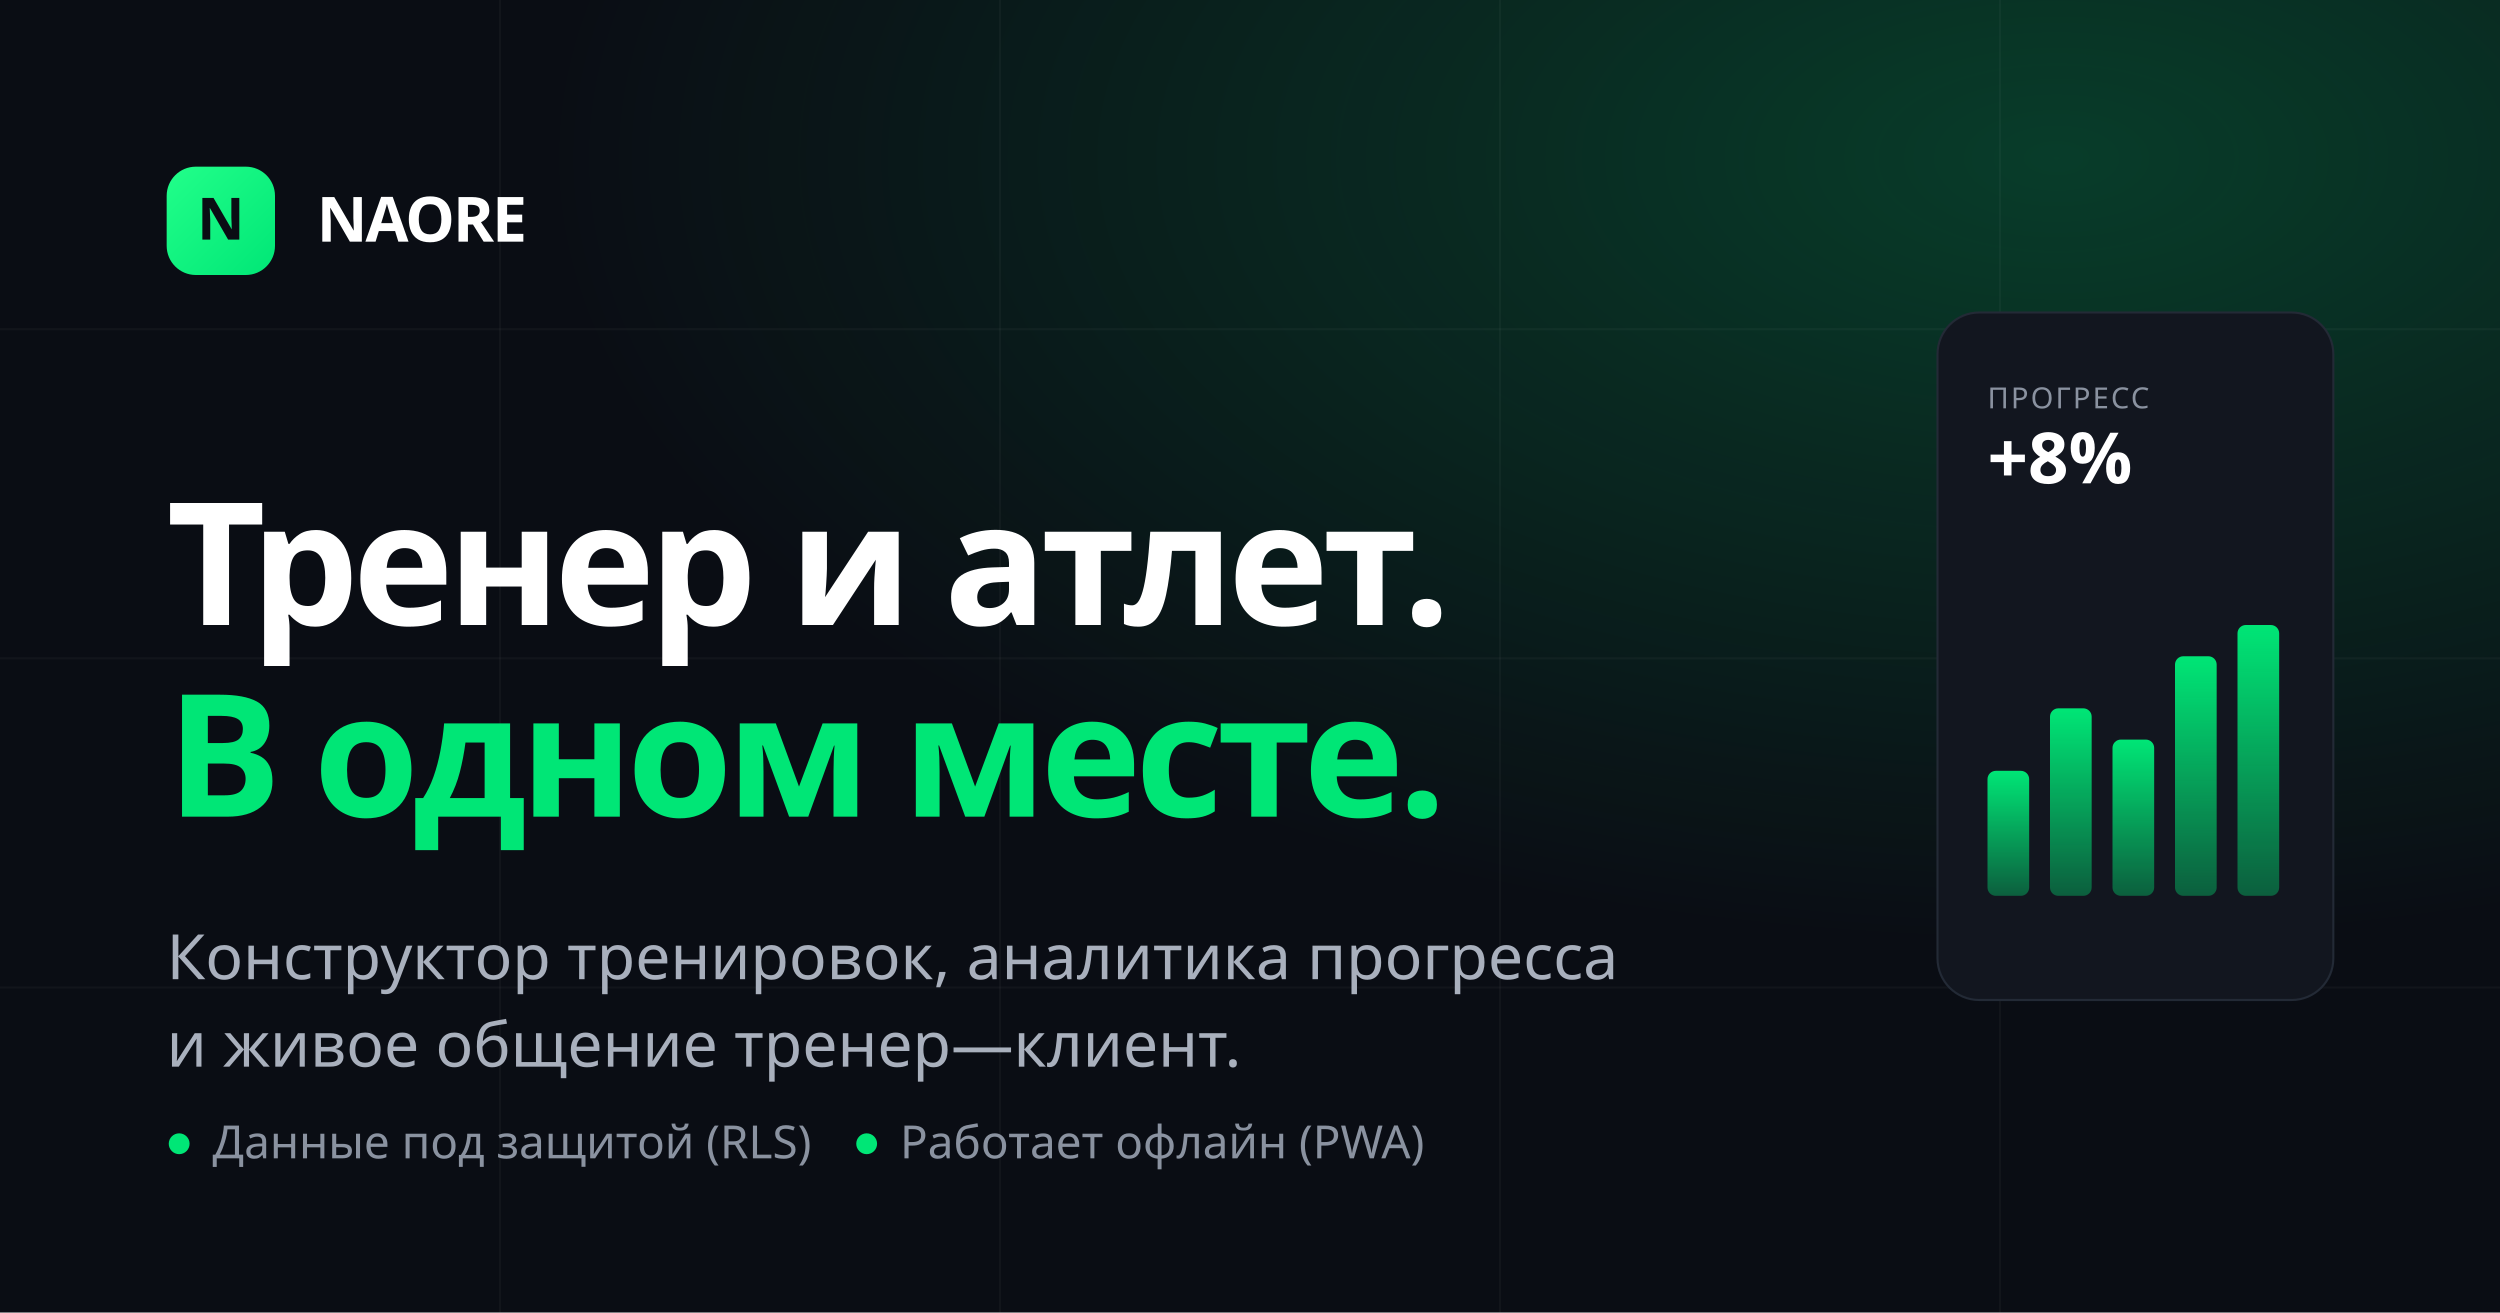
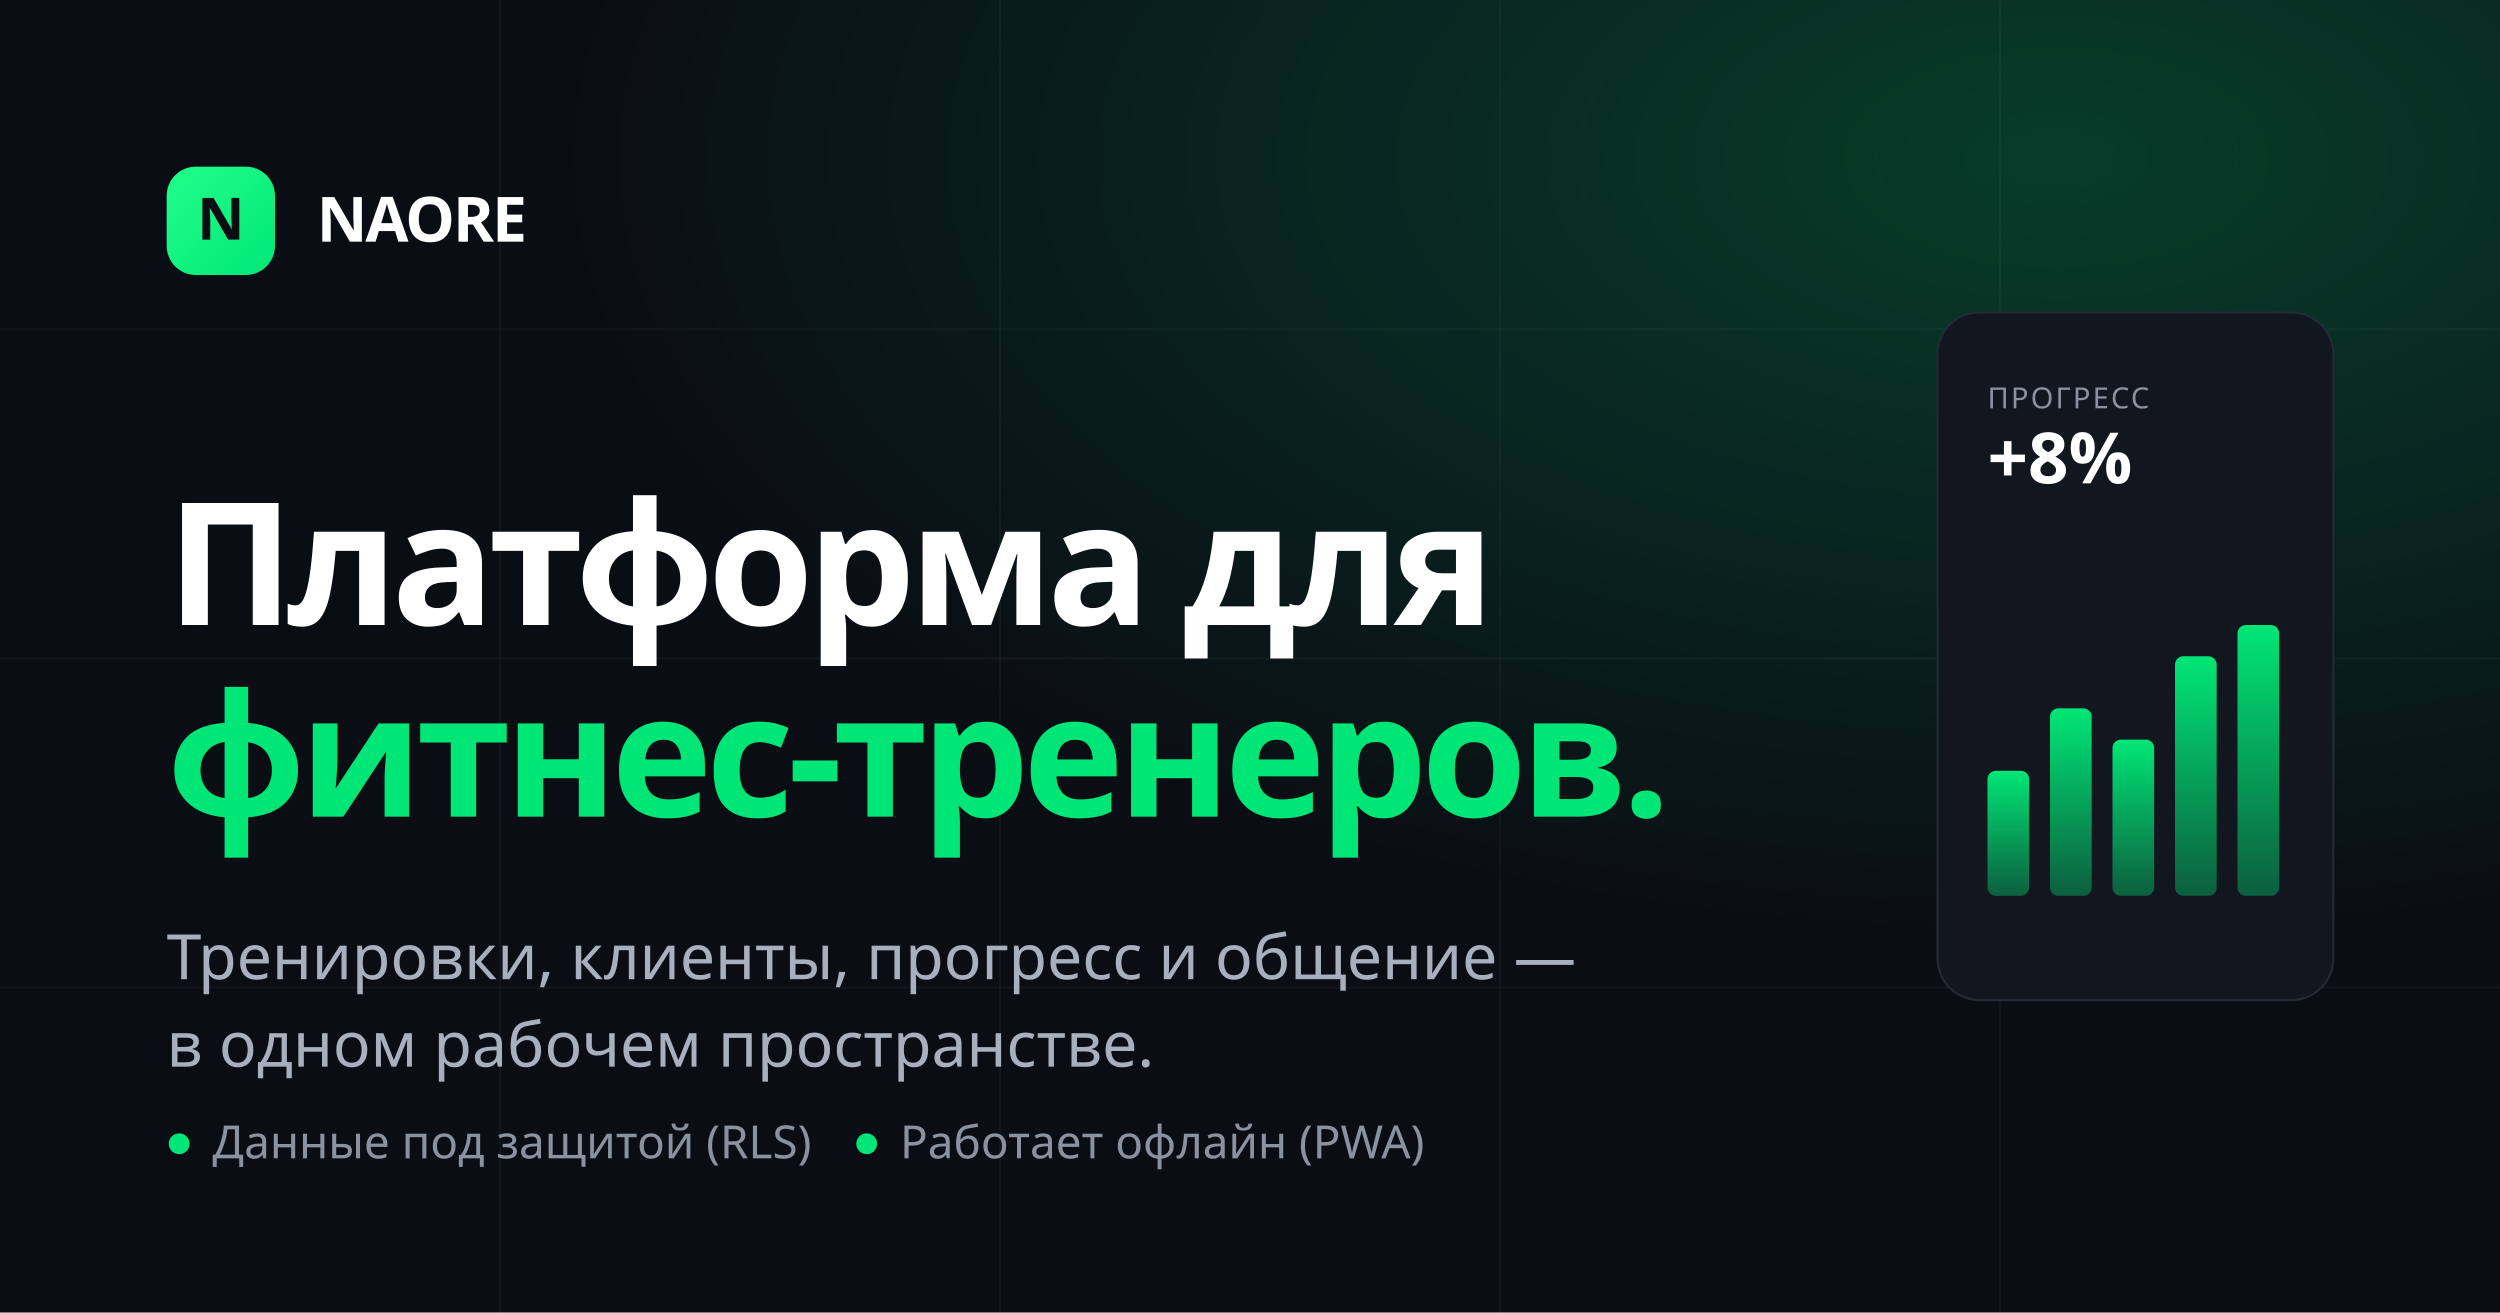
<svg xmlns="http://www.w3.org/2000/svg" width="1200" height="630" viewBox="0 0 1200 630" font-family="'DM Sans','Segoe UI',sans-serif">
  <defs>
    <radialGradient id="glow" cx="82%" cy="12%" r="60%">
      <stop offset="0%" stop-color="#00e676" stop-opacity="0.22" />
      <stop offset="100%" stop-color="#00e676" stop-opacity="0" />
    </radialGradient>
    <linearGradient id="mark" x1="0" y1="0" x2="1" y2="1">
      <stop offset="0%" stop-color="#22ff8a" />
      <stop offset="100%" stop-color="#00e676" />
    </linearGradient>
    <linearGradient id="bar" x1="0" y1="1" x2="0" y2="0">
      <stop offset="0%" stop-color="#00e676" stop-opacity="0.35" />
      <stop offset="100%" stop-color="#00e676" />
    </linearGradient>
  </defs>
  <rect width="1200" height="630" fill="#0a0d14" />
  <rect width="1200" height="630" fill="url(#glow)" />
  <g stroke="#ffffff" stroke-opacity="0.035">
    <path d="M0 158H1200M0 316H1200M0 474H1200" />
    <path d="M240 0V630M480 0V630M720 0V630M960 0V630" />
  </g>
  <g transform="translate(80,80)">
    <rect width="52" height="52" rx="14" fill="url(#mark)" />
    <text x="26" y="35" text-anchor="middle" font-size="28" font-weight="700" fill="#0a0d14">N</text>
    <text x="72" y="36" font-size="30" font-weight="700" fill="#ffffff" letter-spacing="-1">NAORE</text>
  </g>
-   <text x="80" y="300" font-size="82" font-weight="700" fill="#ffffff" letter-spacing="-3">Тренер и атлет.</text>
-   <text x="80" y="392" font-size="82" font-weight="700" fill="#00e676" letter-spacing="-3">В одном месте.</text>
-   <text x="80" y="470" font-size="30" fill="#a9b0bd">Конструктор тренировок, аналитика прогресса</text>
-   <text x="80" y="512" font-size="30" fill="#a9b0bd">и живое общение тренер—клиент.</text>
+   <text x="80" y="300" font-size="82" font-weight="700" fill="#ffffff" letter-spacing="-3">Платформа для</text>
+   <text x="80" y="392" font-size="82" font-weight="700" fill="#00e676" letter-spacing="-3">фитнес-тренеров.</text>
+   <text x="80" y="470" font-size="30" fill="#a9b0bd">Тренировки, клиенты, прогресс и общение —</text>
+   <text x="80" y="512" font-size="30" fill="#a9b0bd">в одном рабочем пространстве.</text>
  <g transform="translate(80,556)" font-size="22" fill="#8a92a0">
    <circle cx="6" cy="-7" r="5" fill="#00e676" />
    <text x="22" y="0">Данные под защитой (RLS)</text>
    <circle cx="336" cy="-7" r="5" fill="#00e676" />
    <text x="352" y="0">Работает офлайн (PWA)</text>
  </g>
  <g transform="translate(930,150)">
    <rect x="0" y="0" width="190" height="330" rx="20" fill="#12161f" stroke="#232a36" />
    <g transform="translate(24,150)">
      <rect x="0" y="70" width="20" height="60" rx="4" fill="url(#bar)" />
      <rect x="30" y="40" width="20" height="90" rx="4" fill="url(#bar)" />
      <rect x="60" y="55" width="20" height="75" rx="4" fill="url(#bar)" />
      <rect x="90" y="15" width="20" height="115" rx="4" fill="url(#bar)" />
      <rect x="120" y="0" width="20" height="130" rx="4" fill="url(#bar)" />
    </g>
    <text x="24" y="46" font-size="14" fill="#8a92a0" letter-spacing="1">ПРОГРЕСС</text>
    <text x="24" y="82" font-size="34" font-weight="700" fill="#ffffff">+8%</text>
  </g>
</svg>
